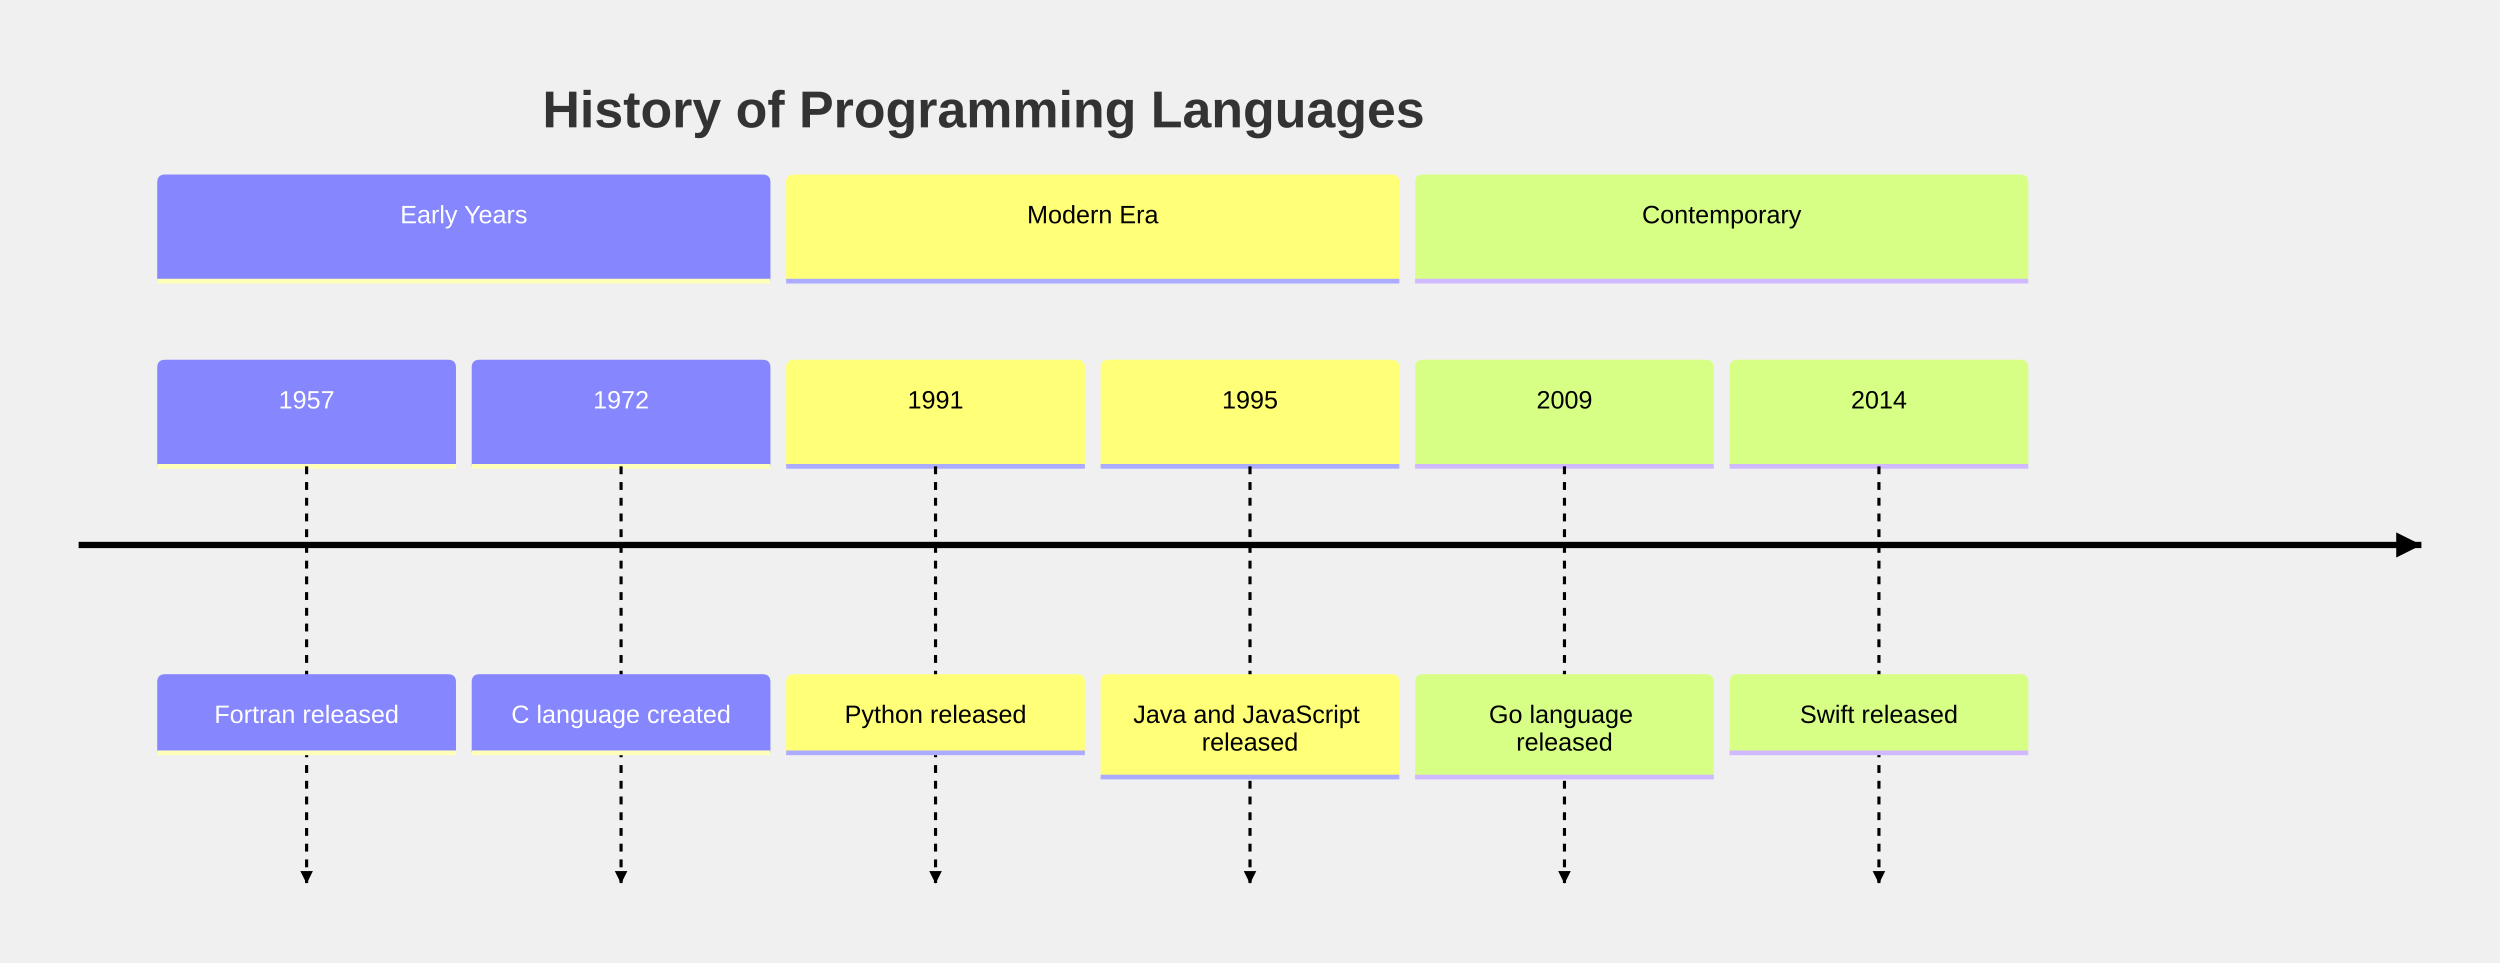
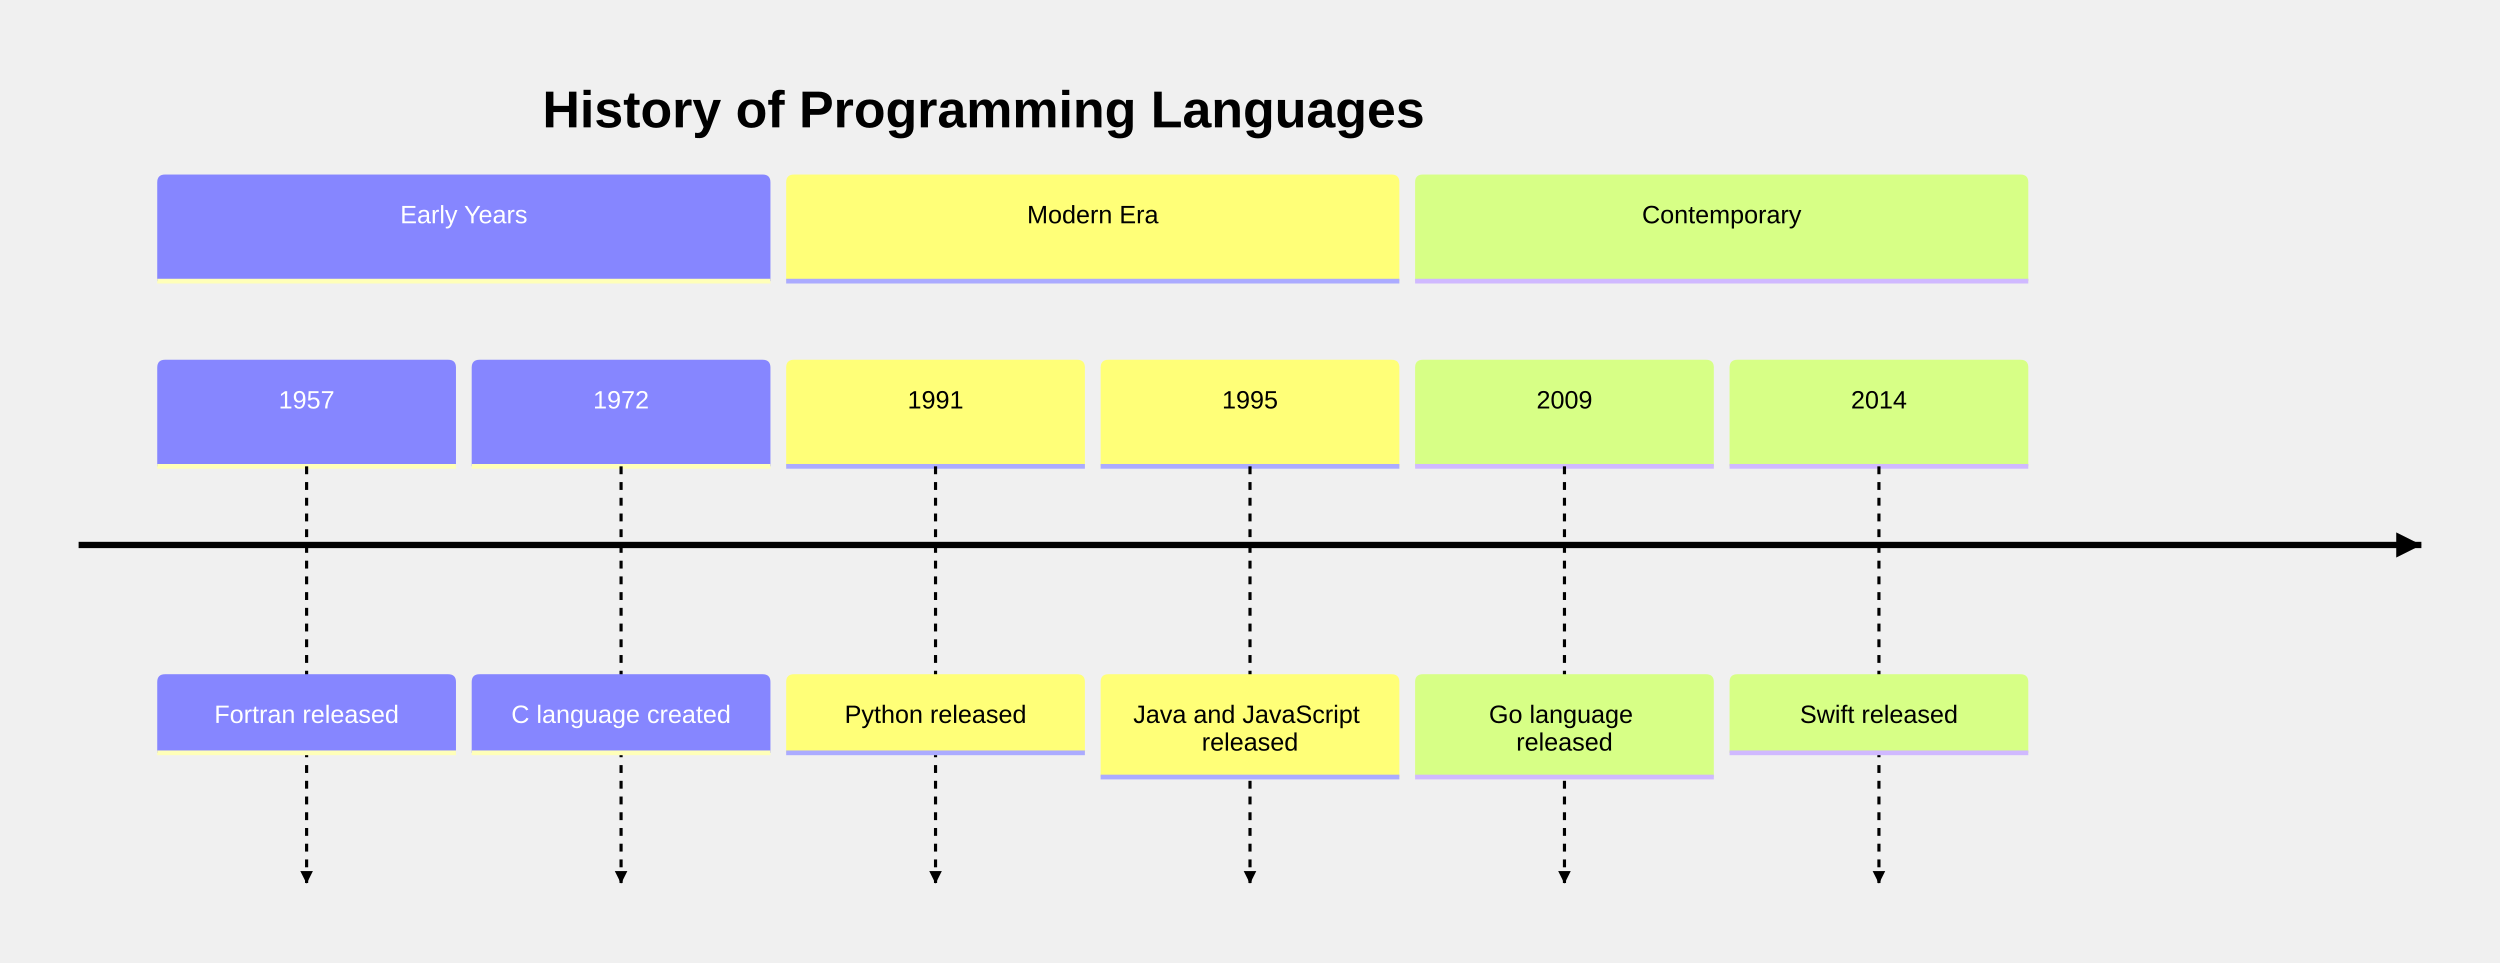
<svg xmlns="http://www.w3.org/2000/svg" width="1590.0" height="612.0" viewBox="0 0 1590.0 612.0" version="1.2" baseProfile="tiny">
  <g>
    <g class="timeline-node">
      <g>
        <path class="node-bkg" fill="#8686ff" d="M100 173.8 v-57.8 q0,-5 5,-5 h380 q5,0 5,5 v62.8 H100 Z" />
        <line class="node-line" stroke="#ffffb9" stroke-width="3" x1="100.0" y1="178.8" x2="490.0" y2="178.8" />
      </g>
      <text fill="#ffffff" x="295.0" y="142.0" text-anchor="middle" font-family="Trebuchet MS, Verdana, Arial, sans-serif" font-size="16">Early Years</text>
    </g>
  </g>
  <g class="taskWrapper">
    <g class="timeline-node">
      <g>
        <path class="node-bkg" fill="#8686ff" d="M100 291.6 v-57.8 q0,-5 5,-5 h180 q5,0 5,5 v62.8 H100 Z" />
        <line class="node-line" stroke="#ffffb9" stroke-width="3" x1="100.0" y1="296.6" x2="290.0" y2="296.6" />
      </g>
      <text fill="#ffffff" x="195.0" y="259.8" text-anchor="middle" font-family="Trebuchet MS, Verdana, Arial, sans-serif" font-size="16">1957</text>
    </g>
  </g>
  <g class="lineWrapper">
    <path fill="none" stroke="#000000" stroke-width="2" d="M 195 296.6 L 195 562" stroke-dasharray="5,5" />
    <polygon fill="#000000" points="195.0,562.0 191.0,554.0 199.0,554.0" />
  </g>
  <g class="eventWrapper">
    <g class="timeline-node">
      <g>
        <path class="node-bkg" fill="#8686ff" d="M100 473.8 v-40 q0,-5 5,-5 h180 q5,0 5,5 v45 H100 Z" />
        <line class="node-line" stroke="#ffffb9" stroke-width="3" x1="100.0" y1="478.8" x2="290.0" y2="478.8" />
      </g>
      <text fill="#ffffff" x="195.0" y="459.8" text-anchor="middle" font-family="Trebuchet MS, Verdana, Arial, sans-serif" font-size="16">Fortran released</text>
    </g>
  </g>
  <g class="taskWrapper">
    <g class="timeline-node">
      <g>
        <path class="node-bkg" fill="#8686ff" d="M300 291.6 v-57.8 q0,-5 5,-5 h180 q5,0 5,5 v62.8 H300 Z" />
        <line class="node-line" stroke="#ffffb9" stroke-width="3" x1="300.0" y1="296.6" x2="490.0" y2="296.6" />
      </g>
      <text fill="#ffffff" x="395.0" y="259.8" text-anchor="middle" font-family="Trebuchet MS, Verdana, Arial, sans-serif" font-size="16">1972</text>
    </g>
  </g>
  <g class="lineWrapper">
    <path fill="none" stroke="#000000" stroke-width="2" d="M 395 296.6 L 395 562" stroke-dasharray="5,5" />
    <polygon fill="#000000" points="395.0,562.0 391.0,554.0 399.0,554.0" />
  </g>
  <g class="eventWrapper">
    <g class="timeline-node">
      <g>
        <path class="node-bkg" fill="#8686ff" d="M300 473.8 v-40 q0,-5 5,-5 h180 q5,0 5,5 v45 H300 Z" />
        <line class="node-line" stroke="#ffffb9" stroke-width="3" x1="300.0" y1="478.8" x2="490.0" y2="478.8" />
      </g>
      <text fill="#ffffff" x="395.0" y="459.8" text-anchor="middle" font-family="Trebuchet MS, Verdana, Arial, sans-serif" font-size="16">C language created</text>
    </g>
  </g>
  <g>
    <g class="timeline-node">
      <g>
        <path class="node-bkg" fill="#ffff78" d="M500 173.8 v-57.8 q0,-5 5,-5 h380 q5,0 5,5 v62.8 H500 Z" />
        <line class="node-line" stroke="#ababff" stroke-width="3" x1="500.0" y1="178.8" x2="890.0" y2="178.8" />
      </g>
      <text fill="#000000" x="695.0" y="142.0" text-anchor="middle" font-family="Trebuchet MS, Verdana, Arial, sans-serif" font-size="16">Modern Era</text>
    </g>
  </g>
  <g class="taskWrapper">
    <g class="timeline-node">
      <g>
        <path class="node-bkg" fill="#ffff78" d="M500 291.6 v-57.8 q0,-5 5,-5 h180 q5,0 5,5 v62.8 H500 Z" />
        <line class="node-line" stroke="#ababff" stroke-width="3" x1="500.0" y1="296.6" x2="690.0" y2="296.6" />
      </g>
      <text fill="#000000" x="595.0" y="259.8" text-anchor="middle" font-family="Trebuchet MS, Verdana, Arial, sans-serif" font-size="16">1991</text>
    </g>
  </g>
  <g class="lineWrapper">
    <path fill="none" stroke="#000000" stroke-width="2" d="M 595 296.6 L 595 562" stroke-dasharray="5,5" />
    <polygon fill="#000000" points="595.0,562.0 591.0,554.0 599.0,554.0" />
  </g>
  <g class="eventWrapper">
    <g class="timeline-node">
      <g>
        <path class="node-bkg" fill="#ffff78" d="M500 473.8 v-40 q0,-5 5,-5 h180 q5,0 5,5 v45 H500 Z" />
        <line class="node-line" stroke="#ababff" stroke-width="3" x1="500.0" y1="478.8" x2="690.0" y2="478.8" />
      </g>
      <text fill="#000000" x="595.0" y="459.8" text-anchor="middle" font-family="Trebuchet MS, Verdana, Arial, sans-serif" font-size="16">Python released</text>
    </g>
  </g>
  <g class="taskWrapper">
    <g class="timeline-node">
      <g>
        <path class="node-bkg" fill="#ffff78" d="M700 291.6 v-57.8 q0,-5 5,-5 h180 q5,0 5,5 v62.8 H700 Z" />
        <line class="node-line" stroke="#ababff" stroke-width="3" x1="700.0" y1="296.6" x2="890.0" y2="296.6" />
      </g>
      <text fill="#000000" x="795.0" y="259.8" text-anchor="middle" font-family="Trebuchet MS, Verdana, Arial, sans-serif" font-size="16">1995</text>
    </g>
  </g>
  <g class="lineWrapper">
    <path fill="none" stroke="#000000" stroke-width="2" d="M 795 296.6 L 795 562" stroke-dasharray="5,5" />
    <polygon fill="#000000" points="795.0,562.0 791.0,554.0 799.0,554.0" />
  </g>
  <g class="eventWrapper">
    <g class="timeline-node">
      <g>
        <path class="node-bkg" fill="#ffff78" d="M700 489.2 v-55.4 q0,-5 5,-5 h180 q5,0 5,5 v60.4 H700 Z" />
        <line class="node-line" stroke="#ababff" stroke-width="3" x1="700.0" y1="494.2" x2="890.0" y2="494.2" />
      </g>
      <text fill="#000000" x="795.0" y="459.8" text-anchor="middle" font-family="Trebuchet MS, Verdana, Arial, sans-serif" font-size="16">
        <tspan x="795.0">Java and JavaScript</tspan>
        <tspan x="795.0" y="477.4">released</tspan>
      </text>
    </g>
  </g>
  <g>
    <g class="timeline-node">
      <g>
        <path class="node-bkg" fill="#d7ff86" d="M900 173.8 v-57.8 q0,-5 5,-5 h380 q5,0 5,5 v62.8 H900 Z" />
        <line class="node-line" stroke="#d0b9ff" stroke-width="3" x1="900.0" y1="178.8" x2="1290.0" y2="178.8" />
      </g>
      <text fill="#000000" x="1095.0" y="142.0" text-anchor="middle" font-family="Trebuchet MS, Verdana, Arial, sans-serif" font-size="16">Contemporary</text>
    </g>
  </g>
  <g class="taskWrapper">
    <g class="timeline-node">
      <g>
        <path class="node-bkg" fill="#d7ff86" d="M900 291.6 v-57.8 q0,-5 5,-5 h180 q5,0 5,5 v62.8 H900 Z" />
        <line class="node-line" stroke="#d0b9ff" stroke-width="3" x1="900.0" y1="296.6" x2="1090.0" y2="296.6" />
      </g>
      <text fill="#000000" x="995.0" y="259.8" text-anchor="middle" font-family="Trebuchet MS, Verdana, Arial, sans-serif" font-size="16">2009</text>
    </g>
  </g>
  <g class="lineWrapper">
    <path fill="none" stroke="#000000" stroke-width="2" d="M 995 296.6 L 995 562" stroke-dasharray="5,5" />
    <polygon fill="#000000" points="995.0,562.0 991.0,554.0 999.0,554.0" />
  </g>
  <g class="eventWrapper">
    <g class="timeline-node">
      <g>
        <path class="node-bkg" fill="#d7ff86" d="M900 489.2 v-55.4 q0,-5 5,-5 h180 q5,0 5,5 v60.4 H900 Z" />
        <line class="node-line" stroke="#d0b9ff" stroke-width="3" x1="900.0" y1="494.2" x2="1090.0" y2="494.2" />
      </g>
      <text fill="#000000" x="995.0" y="459.8" text-anchor="middle" font-family="Trebuchet MS, Verdana, Arial, sans-serif" font-size="16">
        <tspan x="995.0">Go language</tspan>
        <tspan x="995.0" y="477.4">released</tspan>
      </text>
    </g>
  </g>
  <g class="taskWrapper">
    <g class="timeline-node">
      <g>
        <path class="node-bkg" fill="#d7ff86" d="M1100 291.6 v-57.8 q0,-5 5,-5 h180 q5,0 5,5 v62.8 H1100 Z" />
        <line class="node-line" stroke="#d0b9ff" stroke-width="3" x1="1100.0" y1="296.6" x2="1290.0" y2="296.6" />
      </g>
      <text fill="#000000" x="1195.0" y="259.8" text-anchor="middle" font-family="Trebuchet MS, Verdana, Arial, sans-serif" font-size="16">2014</text>
    </g>
  </g>
  <g class="lineWrapper">
    <path fill="none" stroke="#000000" stroke-width="2" d="M 1195 296.6 L 1195 562" stroke-dasharray="5,5" />
    <polygon fill="#000000" points="1195.0,562.0 1191.0,554.0 1199.0,554.0" />
  </g>
  <g class="eventWrapper">
    <g class="timeline-node">
      <g>
        <path class="node-bkg" fill="#d7ff86" d="M1100 473.8 v-40 q0,-5 5,-5 h180 q5,0 5,5 v45 H1100 Z" />
        <line class="node-line" stroke="#d0b9ff" stroke-width="3" x1="1100.0" y1="478.8" x2="1290.0" y2="478.8" />
      </g>
      <text fill="#000000" x="1195.0" y="459.8" text-anchor="middle" font-family="Trebuchet MS, Verdana, Arial, sans-serif" font-size="16">Swift released</text>
    </g>
  </g>
-   <text fill="#333333" x="345.0" y="81.0" font-family="Trebuchet MS, Verdana, Arial, sans-serif" font-size="33" font-weight="bold">History of Programming Languages</text>
+   <text fill="#000000" x="345.0" y="81.0" font-family="Trebuchet MS, Verdana, Arial, sans-serif" font-size="33" font-weight="bold">History of Programming Languages</text>
  <g class="lineWrapper">
    <path fill="none" stroke="#000000" stroke-width="4" d="M 50 346.6 L 1540 346.6" />
    <polygon fill="#000000" points="1540.0,346.6 1524.0,354.6 1524.0,338.6" />
  </g>
</svg>
